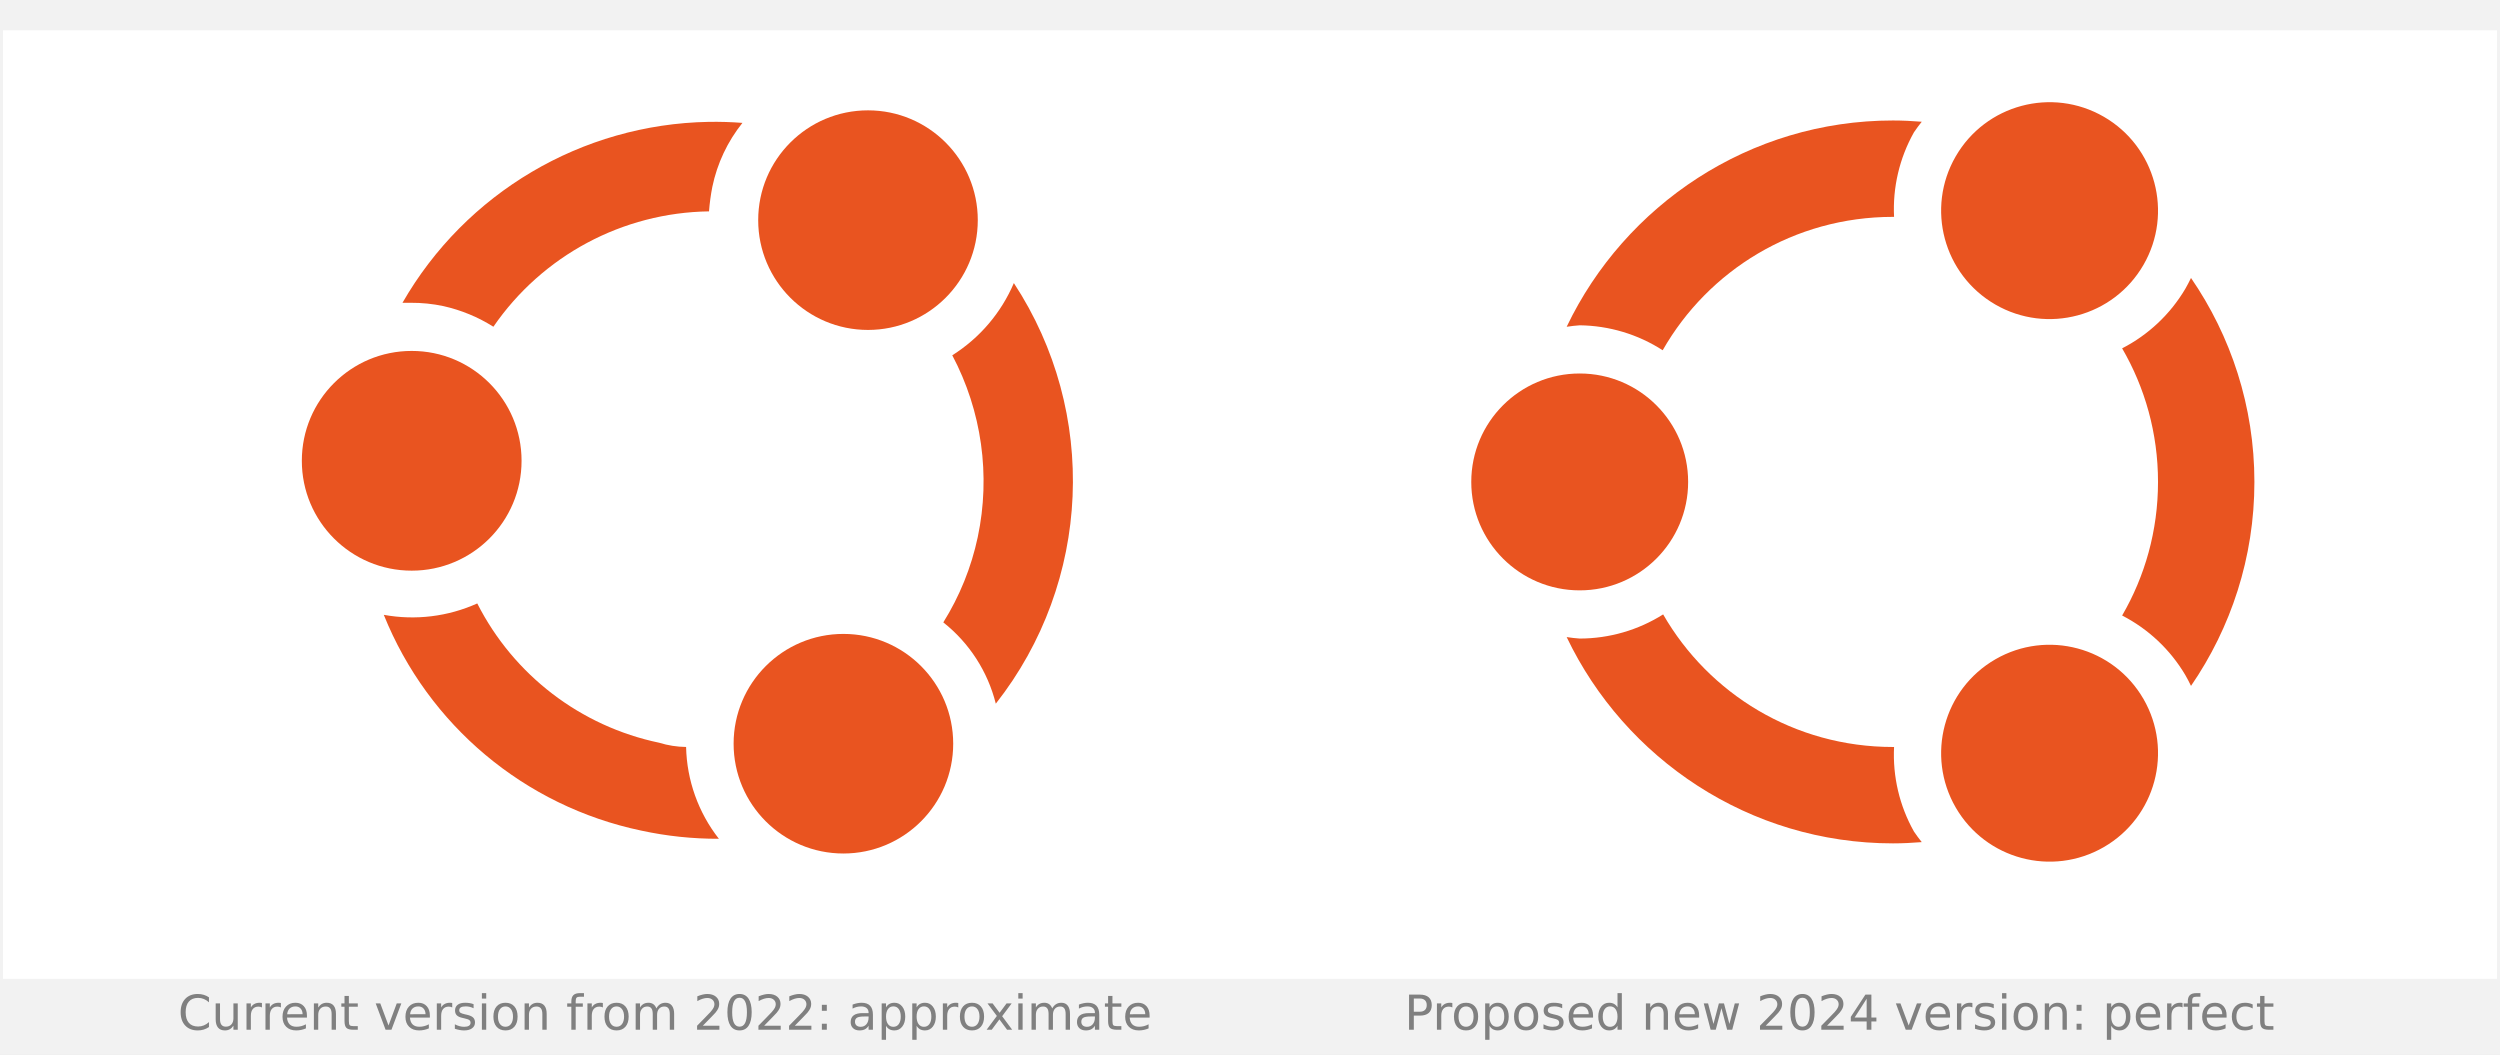
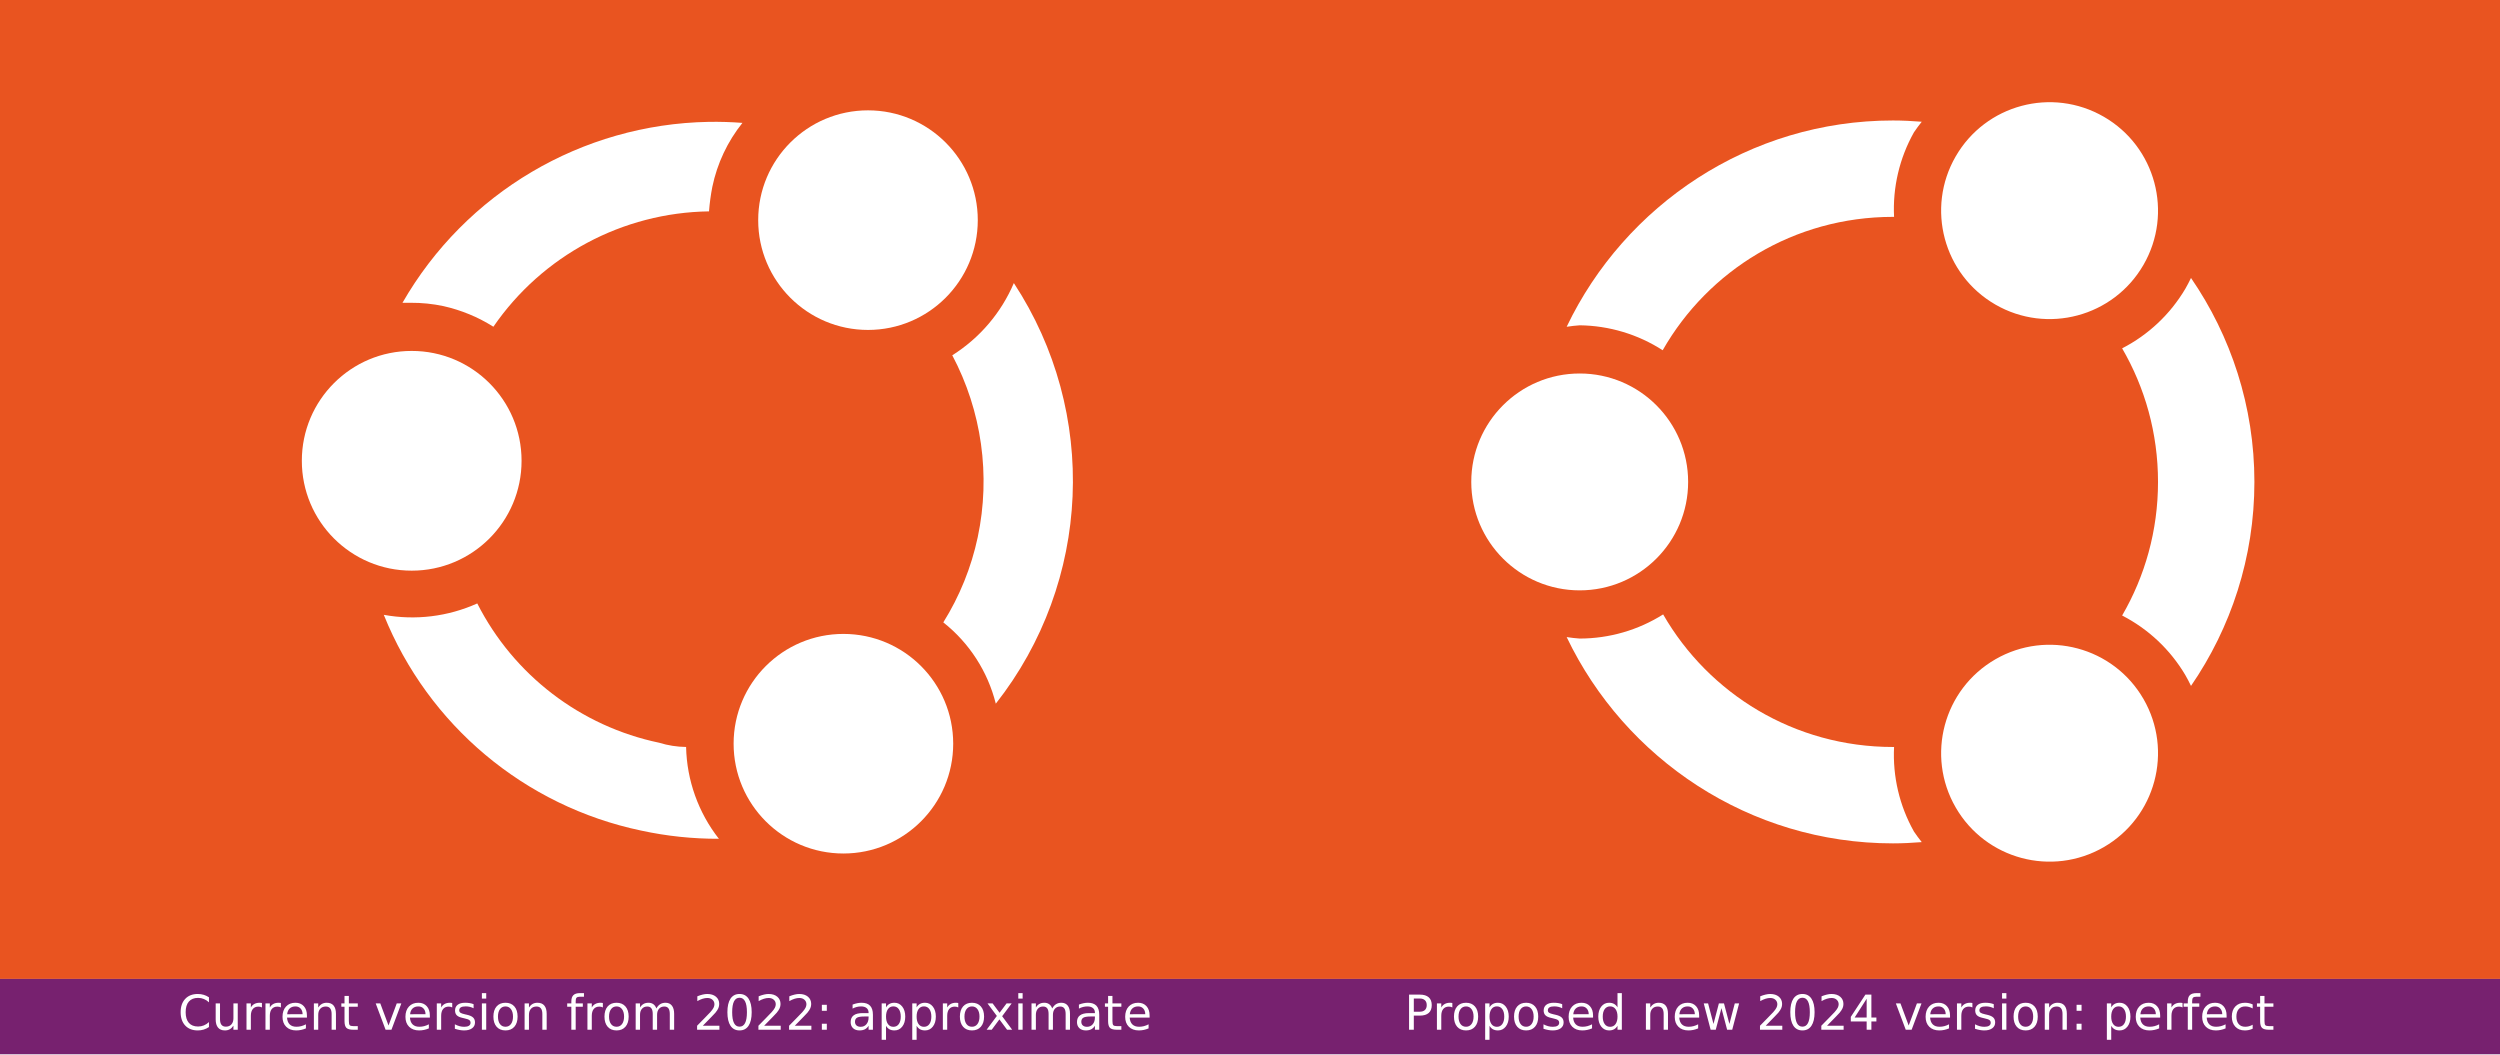
<svg xmlns="http://www.w3.org/2000/svg" xmlns:xlink="http://www.w3.org/1999/xlink" version="1.1" viewBox="0 0 1660 700" id="svg6" width="1660" height="700" xml:space="preserve">
  <defs id="defs6">
    <style id="style1">
         .cls-1 { fill: none; }
         .cls-2 { fill: #e95420; }
         .cls-3 { fill: #fff; }
</style>
  </defs>
-   <rect style="fill:#ffffff;fill-opacity:1;stroke-width:0;stroke-linejoin:bevel" id="rect1" width="1660" height="630" x="0" y="20" />
-   <g id="g9">
-     <rect style="fill:#f2f2f2;fill-opacity:1;stroke-width:0;stroke-linejoin:bevel" id="rect2" width="1660" height="50" x="0" y="650" />
-     <rect style="fill:#f2f2f2;fill-opacity:1;stroke:none;stroke-width:0;stroke-linejoin:bevel" id="rect3" width="1660" height="20" x="0" y="0" />
-     <path style="fill:none;fill-opacity:1;stroke:#f2f2f2;stroke-width:2;stroke-linejoin:bevel;stroke-dasharray:none;stroke-opacity:1" d="M 1,0 V 700" id="path9" />
-     <path style="fill:none;fill-opacity:1;stroke:#f2f2f2;stroke-width:2;stroke-linejoin:bevel;stroke-dasharray:none;stroke-opacity:1" d="M 1659,0 V 700" id="path9-7" />
-   </g>
-   <path d="m 560.066,420.922 a 72.913,72.913 0 0 1 72.86,72.86 72.913,72.913 0 0 1 -72.86,72.948 72.913,72.913 0 0 1 -72.948,-72.948 72.913,72.913 0 0 1 72.947,-72.86 z" id="path1" style="fill:#e95420;fill-opacity:1;stroke:none;stroke-width:0;stroke-dasharray:none" />
-   <path d="m 316.899,400.681 a 175.861,175.861 0 0 0 120.813,92.501 62.901,62.901 0 0 0 17.854,2.806 102.513,102.513 0 0 0 21.765,60.959 239.415,239.415 0 0 1 -51.605,-5.441 236.585,236.585 0 0 1 -170.89,-143.257 105.125,105.125 0 0 0 62.065,-7.567 z" id="path2" style="fill:#e95420;fill-opacity:1;stroke:none;stroke-width:0;stroke-dasharray:none" />
-   <path d="m 273.369,233.021 a 72.913,72.913 0 0 1 72.948,72.948 72.913,72.913 0 0 1 -72.948,72.948 72.913,72.913 0 0 1 -72.948,-72.948 72.913,72.913 0 0 1 72.947,-72.948 z" id="path3" style="fill:#e95420;fill-opacity:1;stroke:none;stroke-width:0;stroke-dasharray:none" />
-   <path d="m 673.201,187.958 a 239.415,239.415 0 0 1 -11.988,279.288 99.684,99.684 0 0 0 -34.858,-53.986 175.861,175.861 0 0 0 22.87,-56.624 178.908,178.908 0 0 0 -16.919,-120.726 105.56,105.56 0 0 0 40.894,-47.953 z" id="path4" style="fill:#e95420;fill-opacity:1;stroke:none;stroke-width:0;stroke-dasharray:none" />
-   <path d="m 470.53,80.918 a 239.415,239.415 0 0 1 22.445,0.68 100.772,100.772 0 0 0 -19.979,42.425 139.731,139.731 0 0 0 -2.21,16.324 176.732,176.732 0 0 0 -143.174,76.604 105.342,105.342 0 0 0 -33.158,-13.688 101.207,101.207 0 0 0 -21.765,-2.21 h -5.441 A 239.415,239.415 0 0 1 470.527,80.918 Z" id="path5" style="fill:#e95420;fill-opacity:1;stroke:none;stroke-width:0;stroke-dasharray:none" />
-   <path d="m 576.39,73.27 a 72.913,72.913 0 0 1 72.86,72.948 72.913,72.913 0 0 1 -72.86,72.86 72.913,72.913 0 0 1 -72.947,-72.86 72.913,72.913 0 0 1 72.947,-72.948 z" id="path6" style="fill:#e95420;fill-opacity:1;stroke:none;stroke-width:0;stroke-dasharray:none" />
-   <text xml:space="preserve" style="font-size:32px;line-height:40px;font-family:'DejaVu Sans';-inkscape-font-specification:'DejaVu Sans';fill:#808080;fill-opacity:1;stroke:none;stroke-width:0;stroke-linejoin:bevel;stroke-dasharray:none;stroke-opacity:1" x="456.852" y="683.75" id="text7">
-     <tspan id="tspan7" x="456.852" y="683.75" style="font-size:32px;line-height:40px;text-align:center;text-anchor:middle;fill:#808080;fill-opacity:1;stroke:none;stroke-width:0;stroke-dasharray:none;stroke-opacity:1">Current version from 2022: approximate</tspan>
+   <rect style="fill:#e95420;fill-opacity:1;stroke-width:0;stroke-linejoin:bevel" id="rect1" width="1660" height="650" x="0" y="0" />
+   <rect style="fill:#77216f;fill-opacity:1;stroke-width:0;stroke-linejoin:bevel" id="rect2" width="1660" height="50" x="0" y="650" />
+   <path d="m 560.066,420.922 a 72.913,72.913 0 0 1 72.86,72.86 72.913,72.913 0 0 1 -72.86,72.948 72.913,72.913 0 0 1 -72.948,-72.948 72.913,72.913 0 0 1 72.947,-72.86 z" id="path1" style="fill:#ffffff;fill-opacity:1;stroke:none;stroke-width:0;stroke-dasharray:none" />
+   <path d="m 316.899,400.681 a 175.861,175.861 0 0 0 120.813,92.501 62.901,62.901 0 0 0 17.854,2.806 102.513,102.513 0 0 0 21.765,60.959 239.415,239.415 0 0 1 -51.605,-5.441 236.585,236.585 0 0 1 -170.89,-143.257 105.125,105.125 0 0 0 62.065,-7.567 z" id="path2" style="fill:#ffffff;fill-opacity:1;stroke:none;stroke-width:0;stroke-dasharray:none" />
+   <path d="m 273.369,233.021 a 72.913,72.913 0 0 1 72.948,72.948 72.913,72.913 0 0 1 -72.948,72.948 72.913,72.913 0 0 1 -72.948,-72.948 72.913,72.913 0 0 1 72.947,-72.948 z" id="path3" style="fill:#ffffff;fill-opacity:1;stroke:none;stroke-width:0;stroke-dasharray:none" />
+   <path d="m 673.201,187.958 a 239.415,239.415 0 0 1 -11.988,279.288 99.684,99.684 0 0 0 -34.858,-53.986 175.861,175.861 0 0 0 22.87,-56.624 178.908,178.908 0 0 0 -16.919,-120.726 105.56,105.56 0 0 0 40.894,-47.953 z" id="path4" style="fill:#ffffff;fill-opacity:1;stroke:none;stroke-width:0;stroke-dasharray:none" />
+   <path d="m 470.53,80.918 a 239.415,239.415 0 0 1 22.445,0.68 100.772,100.772 0 0 0 -19.979,42.425 139.731,139.731 0 0 0 -2.21,16.324 176.732,176.732 0 0 0 -143.174,76.604 105.342,105.342 0 0 0 -33.158,-13.688 101.207,101.207 0 0 0 -21.765,-2.21 h -5.441 A 239.415,239.415 0 0 1 470.527,80.918 Z" id="path5" style="fill:#ffffff;fill-opacity:1;stroke:none;stroke-width:0;stroke-dasharray:none" />
+   <path d="m 576.39,73.27 a 72.913,72.913 0 0 1 72.86,72.948 72.913,72.913 0 0 1 -72.86,72.86 72.913,72.913 0 0 1 -72.947,-72.86 72.913,72.913 0 0 1 72.947,-72.948 z" id="path6" style="fill:#ffffff;fill-opacity:1;stroke:none;stroke-width:0;stroke-dasharray:none" />
+   <text xml:space="preserve" style="font-size:32px;line-height:40px;font-family:'DejaVu Sans';-inkscape-font-specification:'DejaVu Sans';fill:#ffffff;fill-opacity:1;stroke:none;stroke-width:0;stroke-linejoin:bevel;stroke-dasharray:none;stroke-opacity:1" x="456.852" y="683.75" id="text7">
+     <tspan id="tspan7" x="456.852" y="683.75" style="font-size:32px;line-height:40px;text-align:center;text-anchor:middle;fill:#ffffff;fill-opacity:1;stroke:none;stroke-width:0;stroke-dasharray:none;stroke-opacity:1">Current version from 2022: approximate</tspan>
  </text>
-   <text xml:space="preserve" style="font-size:32px;line-height:40px;font-family:'DejaVu Sans';-inkscape-font-specification:'DejaVu Sans';fill:#808080;fill-opacity:1;stroke:none;stroke-width:0;stroke-linejoin:bevel;stroke-dasharray:none;stroke-opacity:1" x="1236.648" y="683.75" id="text7-3">
-     <tspan id="tspan7-5" x="1236.648" y="683.75" style="font-size:32px;line-height:40px;text-align:center;text-anchor:middle;fill:#808080;fill-opacity:1;stroke:none;stroke-width:0;stroke-dasharray:none;stroke-opacity:1">Proposed new 2024 version: perfect</tspan>
+   <text xml:space="preserve" style="font-size:32px;line-height:40px;font-family:'DejaVu Sans';-inkscape-font-specification:'DejaVu Sans';fill:#ffffff;fill-opacity:1;stroke:none;stroke-width:0;stroke-linejoin:bevel;stroke-dasharray:none;stroke-opacity:1" x="1236.648" y="683.75" id="text7-3">
+     <tspan id="tspan7-5" x="1236.648" y="683.75" style="font-size:32px;line-height:40px;text-align:center;text-anchor:middle;fill:#ffffff;fill-opacity:1;stroke:none;stroke-width:0;stroke-dasharray:none;stroke-opacity:1">Proposed new 2024 version: perfect</tspan>
  </text>
-   <g id="CoF" transform="translate(976.922,64.00028)">
-     <path id="circle" d="M 280,16 C 184.669,16 102.017,72.109 63.34,152.977 A 104,104 0 0 1 72,152 104,104 0 0 1 127.1,168.566 C 157.344,115.567 214.308,80 280,80 c 0.248,0 0.491,0.017 0.738,0.018 a 104,104 0 0 1 13.195,-56.15 104,104 0 0 1 5.189,-7.033 C 292.806,16.331 286.442,16 280,16 Z m 197.902,104.562 a 104,104 0 0 1 -3.836,7.305 104,104 0 0 1 -41.893,39.432 C 447.307,193.312 456,223.586 456,256 c 0,32.414 -8.693,62.688 -23.826,88.701 a 104,104 0 0 1 41.893,39.432 104,104 0 0 1 3.836,7.305 C 504.425,352.841 520,306.186 520,256 520,205.814 504.425,159.159 477.902,120.562 Z M 127.404,343.963 A 104,104 0 0 1 72,360 104,104 0 0 1 63.34,359.023 C 102.017,439.891 184.669,496 280,496 c 6.442,0 12.806,-0.331 19.123,-0.834 a 104,104 0 0 1 -5.189,-7.033 104,104 0 0 1 -13.195,-56.15 C 280.491,431.983 280.248,432 280,432 214.528,432 157.725,396.67 127.404,343.963 Z" class="cls-2" />
-     <circle class="cls-2" id="head" cx="72" cy="256" r="72" />
-     <use x="0" y="0" xlink:href="#head" id="use3" transform="rotate(120,280,256)" />
-     <use x="0" y="0" xlink:href="#head" id="use4" transform="rotate(-120,280,256)" />
+   <g id="CoF" transform="translate(976.922,64.00028)" style="fill:#ffffff;fill-opacity:1">
+     <path id="circle" d="M 280,16 C 184.669,16 102.017,72.109 63.34,152.977 A 104,104 0 0 1 72,152 104,104 0 0 1 127.1,168.566 C 157.344,115.567 214.308,80 280,80 c 0.248,0 0.491,0.017 0.738,0.018 a 104,104 0 0 1 13.195,-56.15 104,104 0 0 1 5.189,-7.033 C 292.806,16.331 286.442,16 280,16 Z m 197.902,104.562 a 104,104 0 0 1 -3.836,7.305 104,104 0 0 1 -41.893,39.432 C 447.307,193.312 456,223.586 456,256 c 0,32.414 -8.693,62.688 -23.826,88.701 a 104,104 0 0 1 41.893,39.432 104,104 0 0 1 3.836,7.305 C 504.425,352.841 520,306.186 520,256 520,205.814 504.425,159.159 477.902,120.562 Z M 127.404,343.963 A 104,104 0 0 1 72,360 104,104 0 0 1 63.34,359.023 C 102.017,439.891 184.669,496 280,496 c 6.442,0 12.806,-0.331 19.123,-0.834 a 104,104 0 0 1 -5.189,-7.033 104,104 0 0 1 -13.195,-56.15 C 280.491,431.983 280.248,432 280,432 214.528,432 157.725,396.67 127.404,343.963 Z" class="cls-2" style="fill:#ffffff;fill-opacity:1" />
+     <circle class="cls-2" id="head" cx="72" cy="256" r="72" style="fill:#ffffff;fill-opacity:1" />
+     <use x="0" y="0" xlink:href="#head" id="use3" transform="rotate(120,280,256)" style="fill:#ffffff;fill-opacity:1" />
+     <use x="0" y="0" xlink:href="#head" id="use4" transform="rotate(-120,280,256)" style="fill:#ffffff;fill-opacity:1" />
  </g>
</svg>
